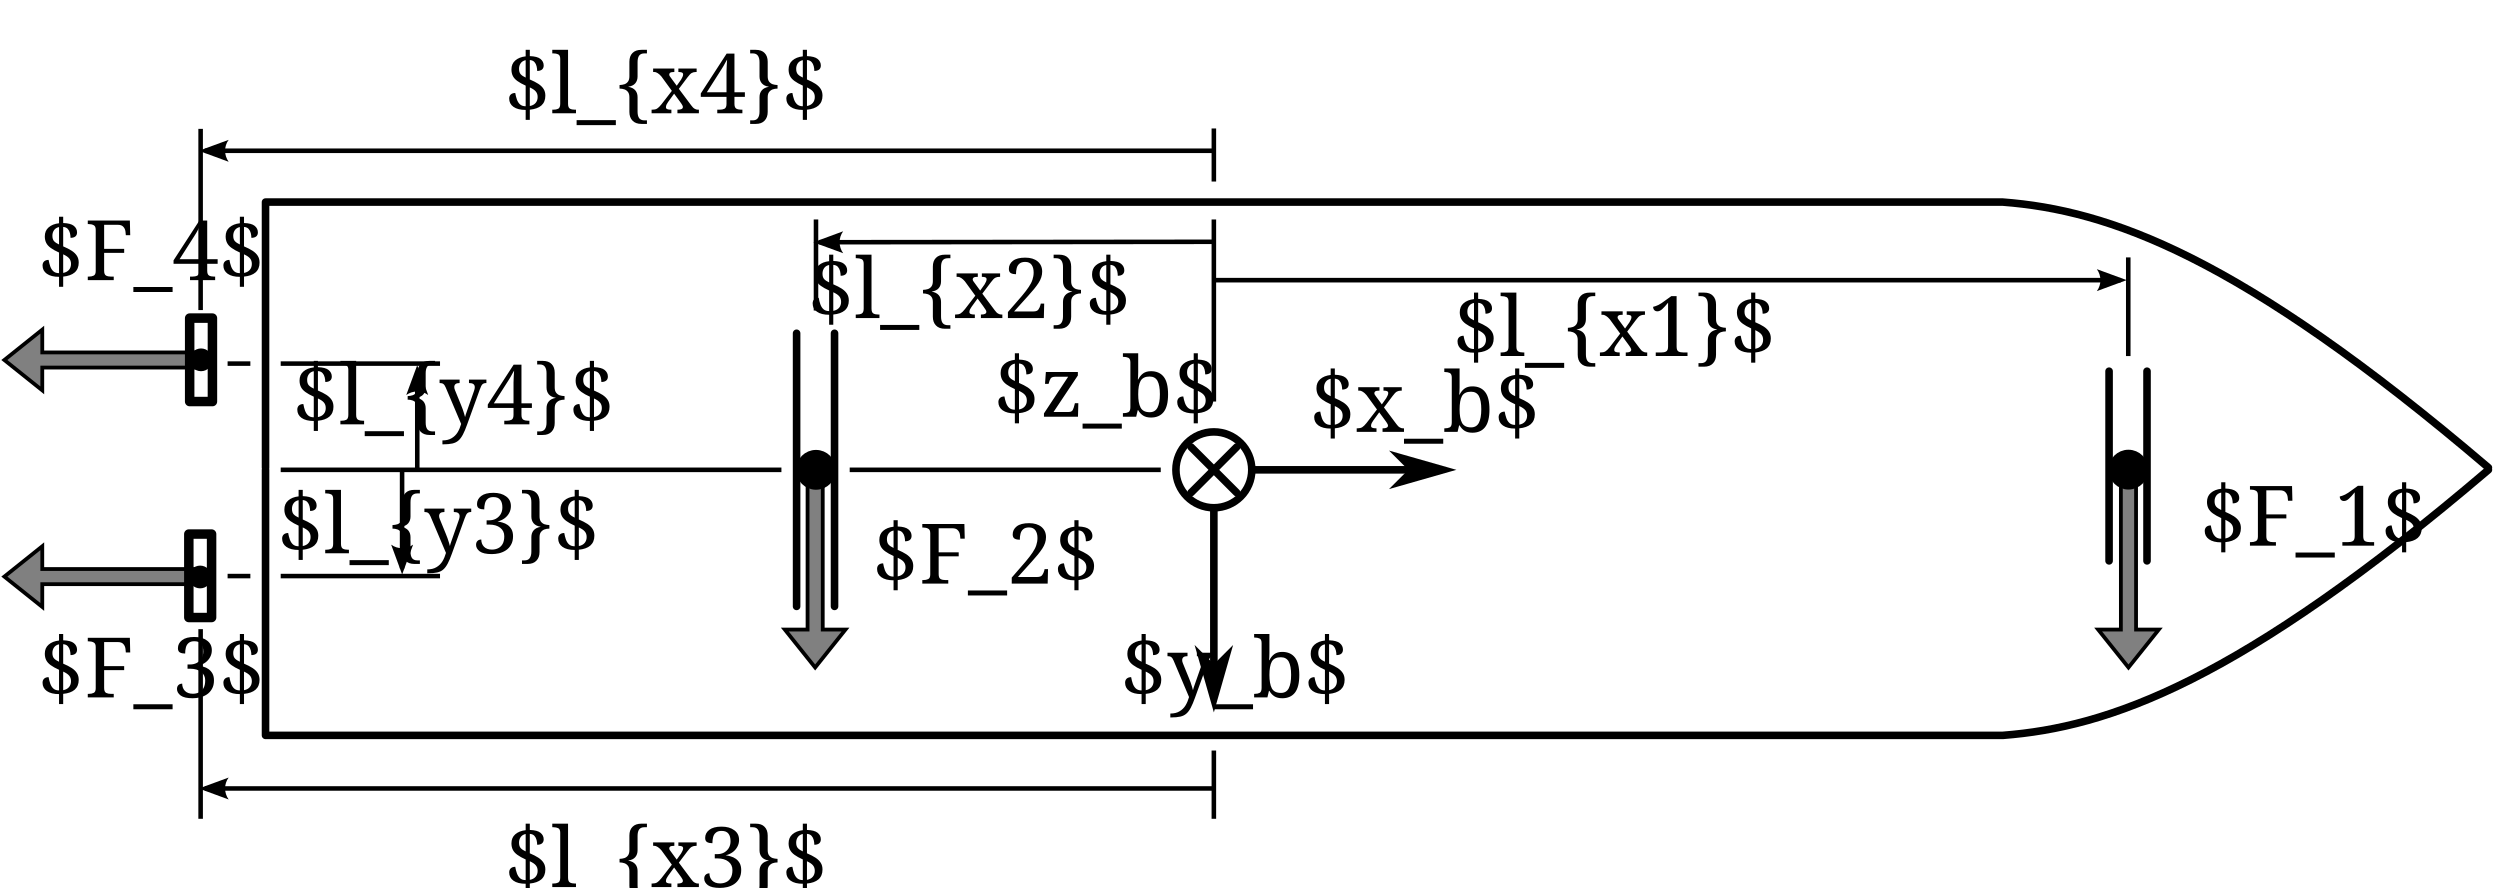
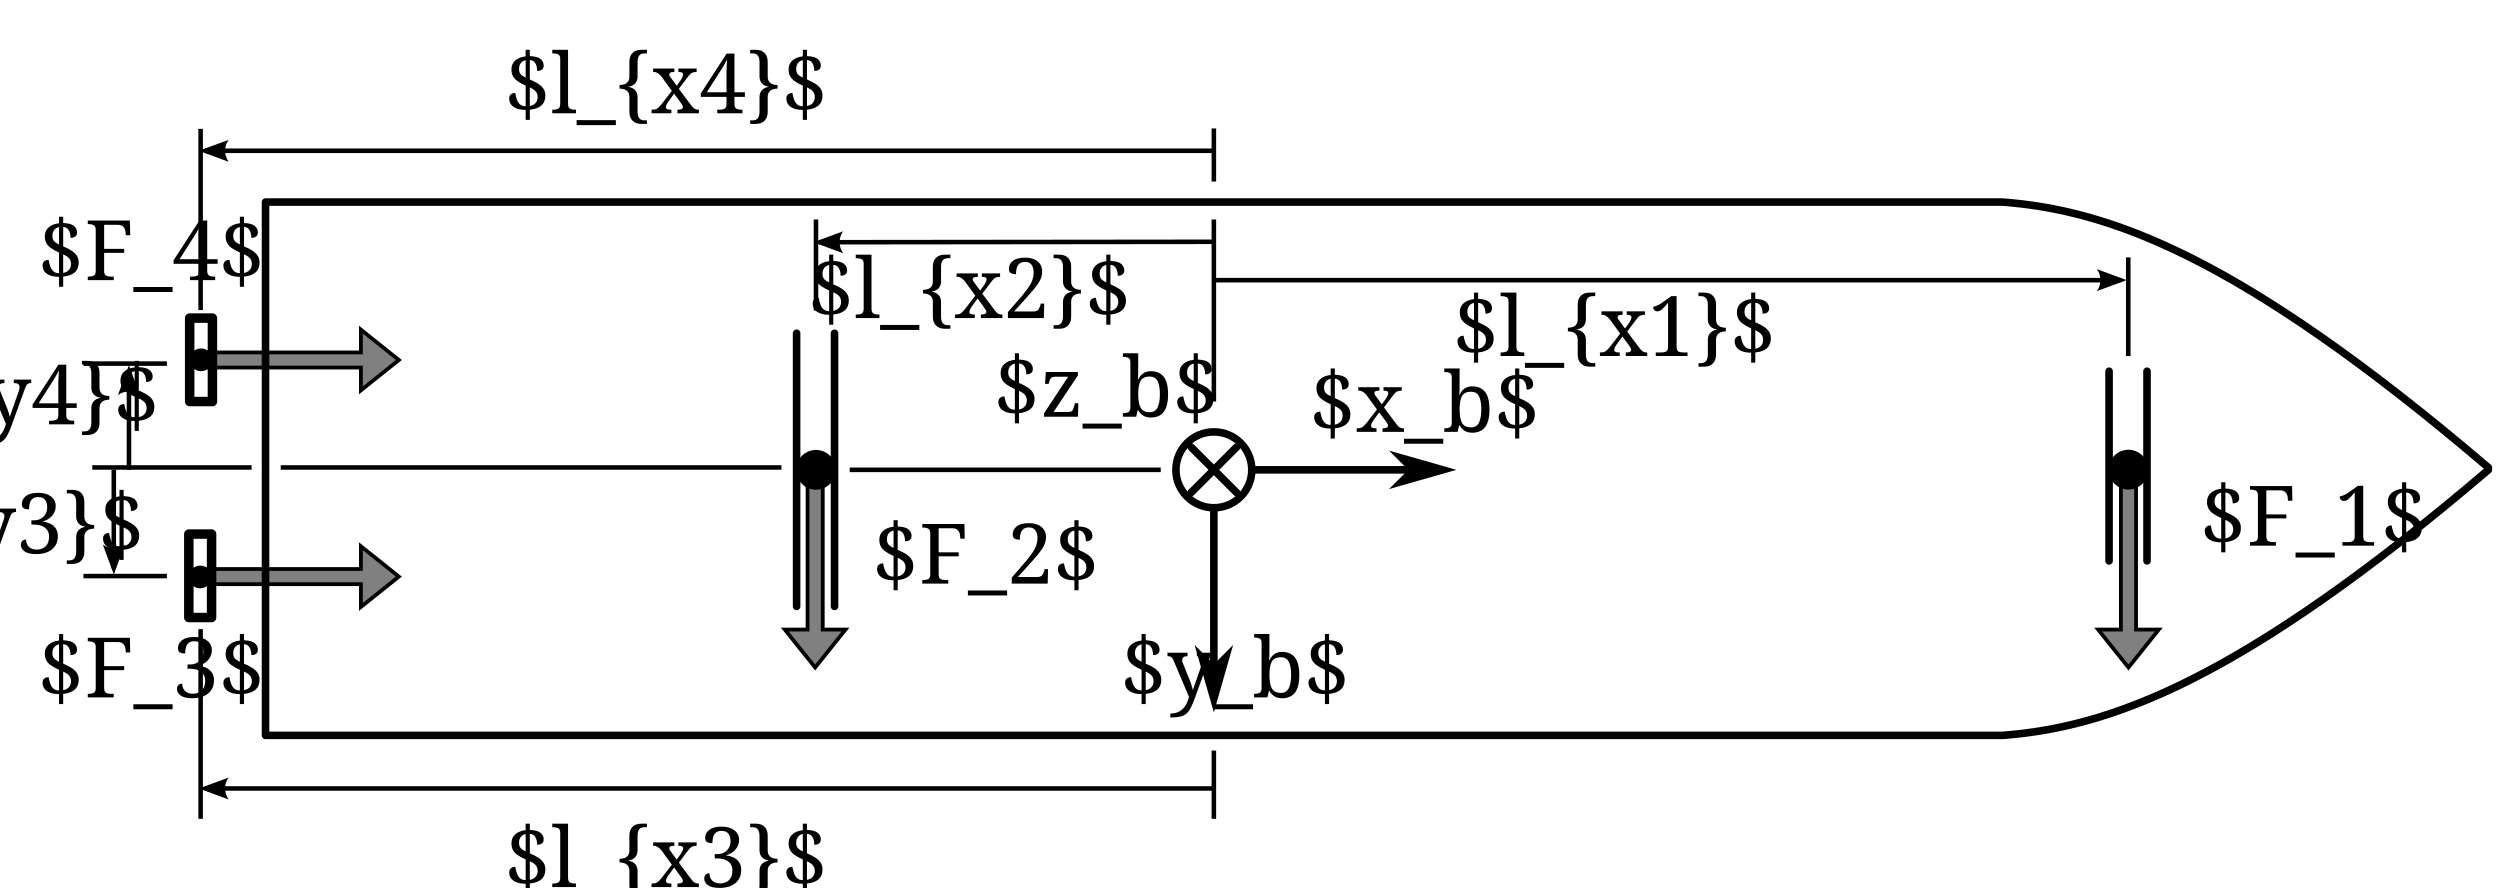
<svg xmlns="http://www.w3.org/2000/svg" width="329.528" height="116.929" id="svg2" version="1.1">
  <defs id="defs4">
    <marker orient="auto" refY="0" refX="0" id="Arrow2Mstart" style="overflow:visible">
      <path id="path4164" style="fill-rule:evenodd;stroke-width:0.625;stroke-linejoin:round" d="M 8.719,4.034 -2.207,0.016 8.719,-4.002 c -1.745,2.372 -1.735,5.617 -6e-7,8.035 z" transform="scale(0.6,0.6)" />
    </marker>
    <marker orient="auto" refY="0" refX="0" id="Arrow1Mend" style="overflow:visible">
      <path id="path4183" d="M 0,0 5,-5 -12.5,0 5,5 0,0 z" style="fill-rule:evenodd;stroke:#000000;stroke-width:1pt" transform="matrix(-0.4,0,0,-0.4,-4,0)" />
    </marker>
  </defs>
  <g id="layer1" transform="translate(0,-935.4317)">
-     <path id="path3925" d="m 26.572,981.884 -21,0 0,-3 -5,4 5,4 0,-3 21,0 z" style="fill:#808080;fill-opacity:1;stroke:#000000;stroke-width:0.5;stroke-linecap:butt;stroke-linejoin:miter;stroke-miterlimit:4;stroke-opacity:1;stroke-dasharray:none" />
-     <path style="fill:#808080;fill-opacity:1;stroke:#000000;stroke-width:0.5;stroke-linecap:butt;stroke-linejoin:miter;stroke-miterlimit:4;stroke-opacity:1;stroke-dasharray:none" d="m 26.572,1010.434 -21,0 0,-3 -5,4 5,4 0,-3 21,0 z" id="path3923" />
+     <path id="path3925" d="m 26.572,981.884 21,0 0,-3 5,4 -5,4 0,-3 -21,0 z" style="fill:#808080;fill-opacity:1;stroke:#000000;stroke-width:0.5;stroke-linecap:butt;stroke-linejoin:miter;stroke-miterlimit:4;stroke-opacity:1;stroke-dasharray:none" />
+     <path style="fill:#808080;fill-opacity:1;stroke:#000000;stroke-width:0.5;stroke-linecap:butt;stroke-linejoin:miter;stroke-miterlimit:4;stroke-opacity:1;stroke-dasharray:none" d="m 26.572,1010.434 21,0 0,-3 5,4 -5,4 0,-3 -21,0 z" id="path3923" />
    <path id="path3921" d="m 106.446,997.414 0,21 -3,0 4,5 4,-5 -3,0 0,-21 z" style="fill:#808080;fill-opacity:1;stroke:#000000;stroke-width:0.5;stroke-linecap:butt;stroke-linejoin:miter;stroke-miterlimit:4;stroke-opacity:1;stroke-dasharray:none" />
    <path style="fill:#808080;fill-opacity:1;stroke:#000000;stroke-width:0.5;stroke-linecap:butt;stroke-linejoin:miter;stroke-miterlimit:4;stroke-opacity:1;stroke-dasharray:none" d="m 279.556,997.414 0,21 -3,0 4,5 4,-5 -3,0 0,-21 z" id="path3917" />
    <path style="fill:none;stroke:#000000;stroke-opacity:1" id="path3396" d="m 165,71.732 c 0,2.761 -2.239,5 -5,5 -2.761,0 -5,-2.239 -5,-5 0,-2.761 2.239,-5 5,-5 2.761,0 5,2.239 5,5 z" transform="translate(0,925.6286)" />
    <path style="fill:none;stroke:#000000;stroke-width:1px;stroke-linecap:butt;stroke-linejoin:miter;stroke-opacity:1;marker-end:url(#Arrow1Mend)" d="m 165,997.361 25,0" id="path4166" />
    <path style="fill:none;stroke:#000000;stroke-width:1px;stroke-linecap:butt;stroke-linejoin:miter;stroke-opacity:1;marker-end:url(#Arrow1Mend)" d="m 160,1002.361 0,25" id="path4168" />
    <path style="fill:none;stroke:#000000;stroke-width:1px;stroke-linecap:round;stroke-linejoin:round;stroke-opacity:1" d="m 105,1015.361 0,-36" id="path4616" />
    <path style="fill:none;stroke:#000000;stroke-width:1px;stroke-linecap:round;stroke-linejoin:round;stroke-opacity:1" d="m 110,979.361 0,36" id="path4618" />
    <path style="fill:none;stroke:#000000;stroke-width:1px;stroke-linecap:round;stroke-linejoin:round;stroke-opacity:1" d="m 283,1009.361 0,-25" id="path4620" />
    <path style="fill:none;stroke:#000000;stroke-width:1px;stroke-linecap:round;stroke-linejoin:round;stroke-opacity:1" d="m 278,1009.361 0,-25" id="path4622" />
    <text xml:space="preserve" style="font-size:11px;font-style:normal;font-variant:normal;font-weight:normal;font-stretch:normal;text-align:center;line-height:125%;letter-spacing:0px;word-spacing:0px;writing-mode:lr-tb;text-anchor:middle;fill:#000000;fill-opacity:1;stroke:none;font-family:Serif;-inkscape-font-specification:Serif" x="195" y="992.361" id="text4624">
      <tspan x="195" y="992.361" id="tspan4636">$x_b$</tspan>
    </text>
    <text id="text4628" y="1027.361" x="170" style="font-size:11px;font-style:normal;font-variant:normal;font-weight:normal;font-stretch:normal;text-align:center;line-height:125%;letter-spacing:0px;word-spacing:0px;writing-mode:lr-tb;text-anchor:middle;fill:#000000;fill-opacity:1;stroke:none;font-family:Serif;-inkscape-font-specification:Serif" xml:space="preserve">
      <tspan y="1027.361" x="170" id="tspan4630">$y_b$</tspan>
    </text>
    <text xml:space="preserve" style="font-size:11px;font-style:normal;font-variant:normal;font-weight:normal;font-stretch:normal;text-align:center;line-height:125%;letter-spacing:0px;word-spacing:0px;writing-mode:lr-tb;text-anchor:middle;fill:#000000;fill-opacity:1;stroke:none;font-family:Serif;-inkscape-font-specification:Serif" x="153" y="990.361" id="text4632">
      <tspan id="tspan4634" x="153" y="990.361">$z_b$</tspan>
    </text>
    <path style="fill:none;stroke:#000000;stroke-width:1px;stroke-linecap:round;stroke-linejoin:miter;stroke-opacity:1" d="m 163,994.361 -6,6" id="path3073" />
    <path style="fill:none;stroke:#000000;stroke-width:1px;stroke-linecap:round;stroke-linejoin:miter;stroke-opacity:1" d="m 157,994.361 6,6" id="path3075" />
    <path style="fill:#000000;fill-opacity:1;fill-rule:nonzero;stroke:#000000;stroke-width:1.25;stroke-linecap:round;stroke-linejoin:round;stroke-miterlimit:4;stroke-opacity:1;stroke-dasharray:none;stroke-dashoffset:0" id="path3851" d="m 109,71.732 c 0,1.105 -0.895,2 -2,2 -1.105,0 -2,-0.895 -2,-2 0,-1.105 0.895,-2 2,-2 1.105,0 2,0.895 2,2 z" transform="translate(0.5559754,925.6286)" />
    <path transform="translate(173.5509,925.6039)" d="m 109,71.732 c 0,1.105 -0.895,2 -2,2 -1.105,0 -2,-0.895 -2,-2 0,-1.105 0.895,-2 2,-2 1.105,0 2,0.895 2,2 z" id="path3853" style="fill:#000000;fill-opacity:1;fill-rule:nonzero;stroke:#000000;stroke-width:1.25;stroke-linecap:round;stroke-linejoin:round;stroke-miterlimit:4;stroke-opacity:1;stroke-dasharray:none;stroke-dashoffset:0" />
    <rect style="fill:none;stroke:#000000;stroke-width:1.25;stroke-linecap:round;stroke-linejoin:round;stroke-miterlimit:4;stroke-opacity:1;stroke-dasharray:none;stroke-dashoffset:0" id="rect3855" width="3" height="11" x="25" y="977.361" />
    <rect y="1005.827" x="24.889" height="11" width="3" id="rect3857" style="fill:none;stroke:#000000;stroke-width:1.25;stroke-linecap:round;stroke-linejoin:round;stroke-miterlimit:4;stroke-opacity:1;stroke-dasharray:none;stroke-dashoffset:0" />
    <path style="fill:none;stroke:#000000;stroke-width:1px;stroke-linecap:round;stroke-linejoin:round;stroke-opacity:1" d="m 328,997.361 c -32.927,28.076 -50.156,33.934 -64,35 l -229,0 0,-35" id="path3859" />
    <path id="path3861" d="M 328,997.069 C 295.073,968.993 277.844,963.135 264,962.069 l -229,0 0,35" style="fill:none;stroke:#000000;stroke-width:1px;stroke-linecap:round;stroke-linejoin:round;stroke-opacity:1" />
    <path style="fill:#000000;fill-opacity:1;stroke:#000000;stroke-width:1;stroke-linecap:round;stroke-linejoin:round;stroke-miterlimit:4;stroke-opacity:1;stroke-dasharray:none;stroke-dashoffset:0" id="path3869" d="m 29,58.732 c 0,0.552 -0.448,1 -1,1 -0.552,0 -1,-0.448 -1,-1 0,-0.552 0.448,-1 1,-1 0.552,0 1,0.448 1,1 z" transform="translate(-1.501133,924.129)" />
    <path style="fill:#000000;fill-opacity:1;stroke:#000000;stroke-width:1;stroke-linecap:round;stroke-linejoin:round;stroke-miterlimit:4;stroke-opacity:1;stroke-dasharray:none;stroke-dashoffset:0" id="path3869-1" d="m 29,58.732 c 0,0.552 -0.448,1 -1,1 -0.552,0 -1,-0.448 -1,-1 0,-0.552 0.448,-1 1,-1 0.552,0 1,0.448 1,1 z" transform="translate(-1.619073,952.753)" />
    <text xml:space="preserve" style="font-size:11px;font-style:normal;font-variant:normal;font-weight:normal;font-stretch:normal;text-align:start;line-height:125%;letter-spacing:0px;word-spacing:0px;writing-mode:lr-tb;text-anchor:start;fill:#000000;fill-opacity:1;stroke:none;font-family:Serif;-inkscape-font-specification:Serif" x="290" y="1007.361" id="text3893">
      <tspan x="290" y="1007.361" id="tspan3897">$F_1$</tspan>
    </text>
    <text id="text3901" y="1012.361" x="115" style="font-size:11px;font-style:normal;font-variant:normal;font-weight:normal;font-stretch:normal;text-align:start;line-height:125%;letter-spacing:0px;word-spacing:0px;writing-mode:lr-tb;text-anchor:start;fill:#000000;fill-opacity:1;stroke:none;font-family:Serif;-inkscape-font-specification:Serif" xml:space="preserve">
      <tspan id="tspan3903" y="1012.361" x="115">$F_2$</tspan>
    </text>
    <text xml:space="preserve" style="font-size:11px;font-style:normal;font-variant:normal;font-weight:normal;font-stretch:normal;text-align:start;line-height:125%;letter-spacing:0px;word-spacing:0px;writing-mode:lr-tb;text-anchor:start;fill:#000000;fill-opacity:1;stroke:none;font-family:Serif;-inkscape-font-specification:Serif" x="5" y="1027.361" id="text3905">
      <tspan x="5" y="1027.361" id="tspan3909">$F_3$</tspan>
    </text>
    <text id="text3913" y="972.361" x="5" style="font-size:11px;font-style:normal;font-variant:normal;font-weight:normal;font-stretch:normal;text-align:start;line-height:125%;letter-spacing:0px;word-spacing:0px;writing-mode:lr-tb;text-anchor:start;fill:#000000;fill-opacity:1;stroke:none;font-family:Serif;-inkscape-font-specification:Serif" xml:space="preserve">
      <tspan id="tspan3915" y="972.361" x="5">$F_4$</tspan>
    </text>
    <g id="g4582" transform="translate(0,14.99997)">
      <path transform="translate(0,910.6286)" id="path3948" d="m 26.445,92.732 0,25" style="fill:none;stroke:#000000;stroke-width:0.6;stroke-linecap:butt;stroke-linejoin:round;stroke-miterlimit:4;stroke-opacity:1;stroke-dasharray:none" />
      <path transform="translate(0,910.6286)" id="path3950" d="m 27,113.732 133,0" style="fill:none;stroke:#000000;stroke-width:0.6;stroke-linecap:butt;stroke-linejoin:round;stroke-miterlimit:4;stroke-opacity:1;stroke-dasharray:none;marker-start:url(#Arrow2Mstart)" />
      <path transform="translate(0,910.6286)" id="path3952" d="m 160,117.732 0,-9" style="fill:none;stroke:#000000;stroke-width:0.6;stroke-linecap:butt;stroke-linejoin:round;stroke-miterlimit:4;stroke-opacity:1;stroke-dasharray:none" />
    </g>
    <path id="path4589" d="m 26.445,976.304 0,-23.89" style="fill:none;stroke:#000000;stroke-width:0.6;stroke-linecap:butt;stroke-linejoin:round;stroke-miterlimit:4;stroke-opacity:1;stroke-dasharray:none" />
    <path id="path4591" d="m 27,955.304 133,0" style="fill:none;stroke:#000000;stroke-width:0.6;stroke-linecap:butt;stroke-linejoin:round;stroke-miterlimit:4;stroke-opacity:1;stroke-dasharray:none;marker-start:url(#Arrow2Mstart)" />
    <path id="path4593" d="m 160,964.361 0,24" style="fill:none;stroke:#000000;stroke-width:0.6;stroke-linecap:butt;stroke-linejoin:round;stroke-miterlimit:4;stroke-opacity:1;stroke-dasharray:none" />
    <path style="fill:none;stroke:#000000;stroke-width:0.6;stroke-linecap:butt;stroke-linejoin:round;stroke-miterlimit:4;stroke-opacity:1;stroke-dasharray:none;marker-start:url(#Arrow2Mstart)" d="m 108,967.361 52,-0.057" id="path4600" />
    <path style="fill:none;stroke:#000000;stroke-width:0.6;stroke-linecap:butt;stroke-linejoin:round;stroke-miterlimit:4;stroke-opacity:1;stroke-dasharray:none" d="m 107.556,964.361 0,12" id="path4602" />
    <path id="path4604" d="m 279.528,972.361 -119.528,0" style="fill:none;stroke:#000000;stroke-width:0.6;stroke-linecap:butt;stroke-linejoin:round;stroke-miterlimit:4;stroke-opacity:1;stroke-dasharray:none;marker-start:url(#Arrow2Mstart)" />
    <path style="fill:none;stroke:#000000;stroke-width:0.6;stroke-linecap:butt;stroke-linejoin:round;stroke-miterlimit:4;stroke-opacity:1;stroke-dasharray:none" d="m 280.528,969.361 0,13" id="path4606" />
    <path style="fill:none;stroke:#000000;stroke-width:0.6;stroke-linecap:butt;stroke-linejoin:round;stroke-miterlimit:4;stroke-opacity:1;stroke-dasharray:none" d="m 160,959.361 0,-7" id="path4608" />
    <text id="text4610" y="982.361" x="220" style="font-size:11px;font-style:normal;font-variant:normal;font-weight:normal;font-stretch:normal;text-align:center;line-height:125%;letter-spacing:0px;word-spacing:0px;writing-mode:lr-tb;text-anchor:middle;fill:#000000;fill-opacity:1;stroke:none;font-family:Serif;-inkscape-font-specification:Serif" xml:space="preserve">
      <tspan y="982.361" x="220" id="tspan4614">$l_{x1}$</tspan>
    </text>
    <text xml:space="preserve" style="font-size:11px;font-style:normal;font-variant:normal;font-weight:normal;font-stretch:normal;text-align:center;line-height:125%;letter-spacing:0px;word-spacing:0px;writing-mode:lr-tb;text-anchor:middle;fill:#000000;fill-opacity:1;stroke:none;font-family:Serif;-inkscape-font-specification:Serif" x="135" y="977.361" id="text4618">
      <tspan x="135" y="977.361" id="tspan4622">$l_{x2}$</tspan>
    </text>
    <text id="text4626" y="950.361" x="95" style="font-size:11px;font-style:normal;font-variant:normal;font-weight:normal;font-stretch:normal;text-align:center;line-height:125%;letter-spacing:0px;word-spacing:0px;writing-mode:lr-tb;text-anchor:middle;fill:#000000;fill-opacity:1;stroke:none;font-family:Serif;-inkscape-font-specification:Serif" xml:space="preserve">
      <tspan id="tspan4628" y="950.361" x="95">$l_{x4}$</tspan>
    </text>
    <text xml:space="preserve" style="font-size:11px;font-style:normal;font-variant:normal;font-weight:normal;font-stretch:normal;text-align:center;line-height:125%;letter-spacing:0px;word-spacing:0px;writing-mode:lr-tb;text-anchor:middle;fill:#000000;fill-opacity:1;stroke:none;font-family:Serif;-inkscape-font-specification:Serif" x="95" y="1052.361" id="text4630">
      <tspan x="95" y="1052.361" id="tspan4632">$l_{x3}$</tspan>
    </text>
-     <path style="fill:none;stroke:#000000;stroke-width:0.6;stroke-linecap:butt;stroke-linejoin:round;stroke-miterlimit:4;stroke-opacity:1;stroke-dasharray:none;marker-start:url(#Arrow2Mstart)" d="m 53,1010.361 0,-13" id="path4634" />
-     <path id="path4636" d="m 37,997.361 66,0" style="fill:none;stroke:#000000;stroke-width:0.6;stroke-linecap:butt;stroke-linejoin:round;stroke-miterlimit:4;stroke-opacity:1;stroke-dasharray:none" />
-     <path style="fill:none;stroke:#000000;stroke-width:0.6;stroke-linecap:butt;stroke-linejoin:round;stroke-miterlimit:4;stroke-opacity:1;stroke-dasharray:none" d="m 37,1011.361 21,0" id="path4638" />
+     <path style="fill:none;stroke:#000000;stroke-width:0.6;stroke-linecap:butt;stroke-linejoin:round;stroke-miterlimit:4;stroke-opacity:1;stroke-dasharray:none;marker-start:url(#Arrow2Mstart)" d="m 15,1010.361 0,-13" id="path4634" />
+     <path id="path4636" d="m 37,997.046 66,0" style="fill:none;stroke:#000000;stroke-width:0.6;stroke-linecap:butt;stroke-linejoin:round;stroke-miterlimit:4;stroke-opacity:1;stroke-dasharray:none" />
+     <path style="fill:none;stroke:#000000;stroke-width:0.6;stroke-linecap:butt;stroke-linejoin:round;stroke-miterlimit:4;stroke-opacity:1;stroke-dasharray:none" d="m 11,1011.361 11,0" id="path4638" />
    <path style="fill:none;stroke:#000000;stroke-width:0.6;stroke-linecap:butt;stroke-linejoin:round;stroke-miterlimit:4;stroke-opacity:1;stroke-dasharray:none" d="m 112,997.361 41,0" id="path4640" />
-     <path id="path4642" d="m 33,1011.361 -3,0" style="fill:none;stroke:#000000;stroke-width:0.6;stroke-linecap:butt;stroke-linejoin:round;stroke-miterlimit:4;stroke-opacity:1;stroke-dasharray:none" />
-     <path id="path4644" d="m 55,984.361 0,13" style="fill:none;stroke:#000000;stroke-width:0.6;stroke-linecap:butt;stroke-linejoin:round;stroke-miterlimit:4;stroke-opacity:1;stroke-dasharray:none;marker-start:url(#Arrow2Mstart)" />
-     <path id="path4646" d="m 37,983.361 21,0" style="fill:none;stroke:#000000;stroke-width:0.6;stroke-linecap:butt;stroke-linejoin:round;stroke-miterlimit:4;stroke-opacity:1;stroke-dasharray:none" />
-     <path style="fill:none;stroke:#000000;stroke-width:0.6;stroke-linecap:butt;stroke-linejoin:round;stroke-miterlimit:4;stroke-opacity:1;stroke-dasharray:none" d="m 33,983.361 -3,0" id="path4648" />
-     <text id="text4650" y="1008.361" x="65" style="font-size:11px;font-style:normal;font-variant:normal;font-weight:normal;font-stretch:normal;text-align:center;line-height:125%;letter-spacing:0px;word-spacing:0px;writing-mode:lr-tb;text-anchor:middle;fill:#000000;fill-opacity:1;stroke:none;font-family:Serif;-inkscape-font-specification:Serif" xml:space="preserve">
-       <tspan id="tspan4652" y="1008.361" x="65">$l_{y3}$</tspan>
+     <path id="path4644" d="m 17,984.361 0,13" style="fill:none;stroke:#000000;stroke-width:0.6;stroke-linecap:butt;stroke-linejoin:round;stroke-miterlimit:4;stroke-opacity:1;stroke-dasharray:none;marker-start:url(#Arrow2Mstart)" />
+     <path id="path4646" d="m 11,983.361 11,0" style="fill:none;stroke:#000000;stroke-width:0.6;stroke-linecap:butt;stroke-linejoin:round;stroke-miterlimit:4;stroke-opacity:1;stroke-dasharray:none" />
+     <text id="text4650" y="1008.361" x="5" style="font-size:11px;font-style:normal;font-variant:normal;font-weight:normal;font-stretch:normal;text-align:center;line-height:125%;letter-spacing:0px;word-spacing:0px;writing-mode:lr-tb;text-anchor:middle;fill:#000000;fill-opacity:1;stroke:none;font-family:Serif;-inkscape-font-specification:Serif" xml:space="preserve">
+       <tspan id="tspan4652" y="1008.361" x="5">$l_{y3}$</tspan>
    </text>
-     <text xml:space="preserve" style="font-size:11px;font-style:normal;font-variant:normal;font-weight:normal;font-stretch:normal;text-align:center;line-height:125%;letter-spacing:0px;word-spacing:0px;writing-mode:lr-tb;text-anchor:middle;fill:#000000;fill-opacity:1;stroke:none;font-family:Serif;-inkscape-font-specification:Serif" x="67" y="991.361" id="text4654">
-       <tspan x="67" y="991.361" id="tspan4656">$l_{y4}$</tspan>
+     <text xml:space="preserve" style="font-size:11px;font-style:normal;font-variant:normal;font-weight:normal;font-stretch:normal;text-align:center;line-height:125%;letter-spacing:0px;word-spacing:0px;writing-mode:lr-tb;text-anchor:middle;fill:#000000;fill-opacity:1;stroke:none;font-family:Serif;-inkscape-font-specification:Serif" x="7" y="991.361" id="text4654">
+       <tspan x="7" y="991.361" id="tspan4656">$l_{y4}$</tspan>
    </text>
+     <path id="path3179" d="m 12.165,997.051 21,0" style="fill:none;stroke:#000000;stroke-width:0.6;stroke-linecap:butt;stroke-linejoin:round;stroke-miterlimit:4;stroke-opacity:1;stroke-dasharray:none" />
  </g>
</svg>
